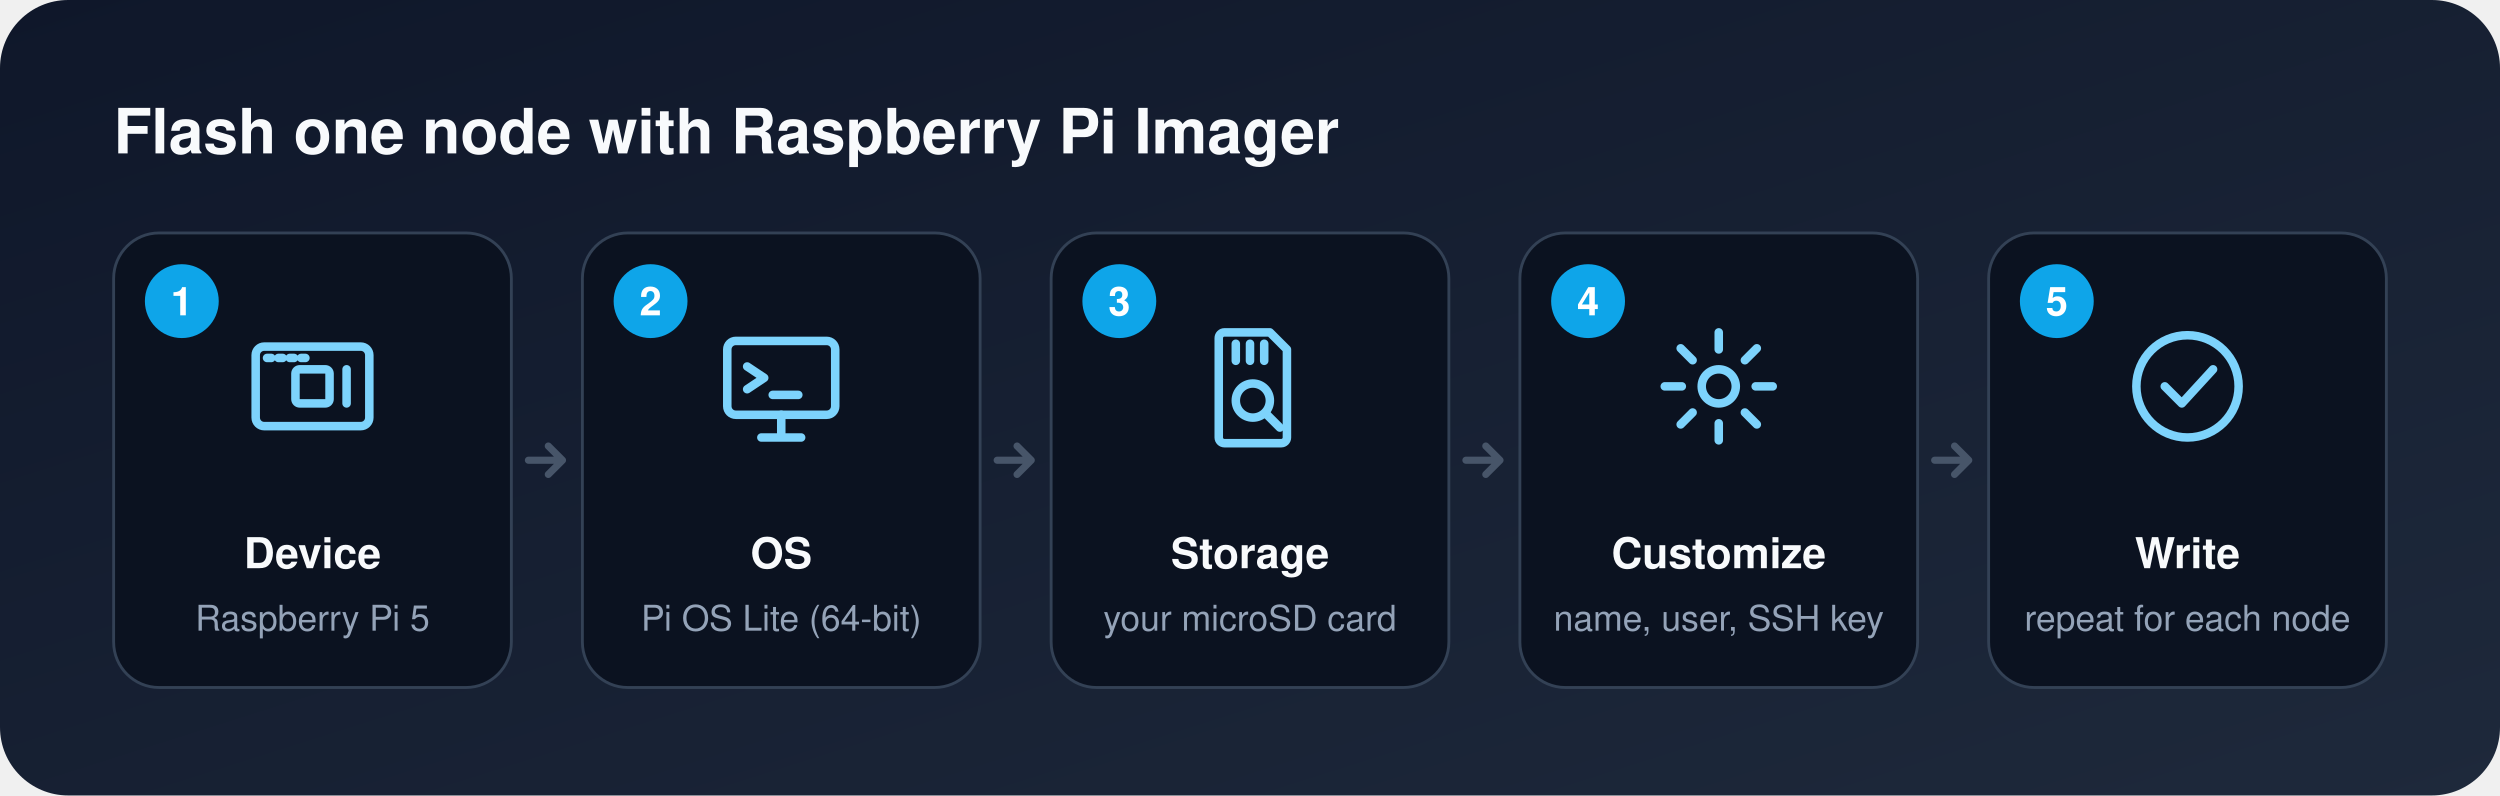
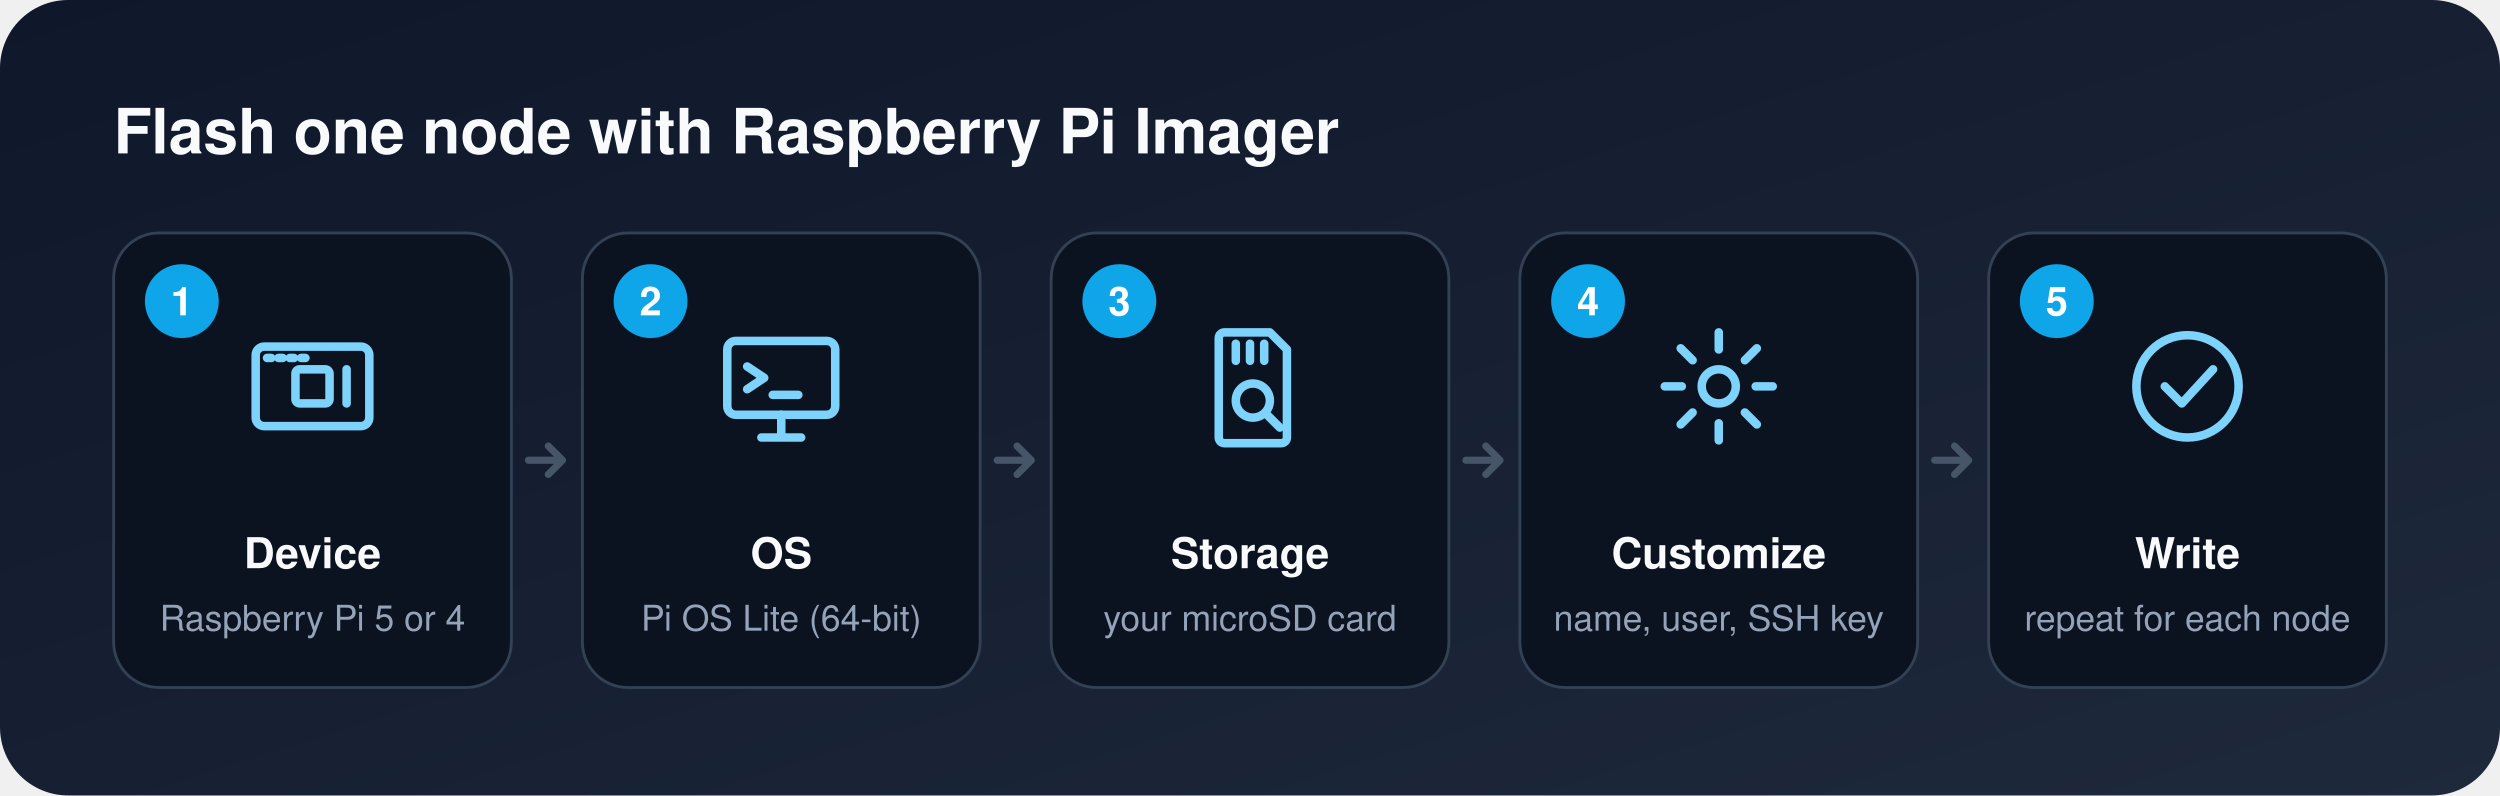
- <svg xmlns="http://www.w3.org/2000/svg" viewBox="0 0 880 280" role="img" aria-label="Flash one node with Raspberry Pi Imager: Device (Raspberry Pi 5), then OS (Pi OS Lite (64-bit)), then Storage (your microSD card), then Customize (name, user, SSH key), then Write (repeat for each node)">
+ <svg xmlns="http://www.w3.org/2000/svg" viewBox="0 0 880 280" role="img" aria-label="Flash one node with Raspberry Pi Imager: Device (Raspberry Pi 5 or 4), then OS (Pi OS Lite (64-bit)), then Storage (your microSD card), then Customize (name, user, SSH key), then Write (repeat for each node)">
  <defs>
    <linearGradient id="bg" x1="0" y1="0" x2="1" y2="1">
      <stop offset="0" stop-color="#0F172A" />
      <stop offset="1" stop-color="#1E293B" />
    </linearGradient>
  </defs>
  <rect width="880" height="280" rx="24" fill="url(#bg)" />
  <g font-family="-apple-system, 'Segoe UI', Helvetica, Arial, sans-serif">
    <text x="40" y="54" fill="#F8FAFC" font-size="22" font-weight="700">Flash one node with Raspberry Pi Imager</text>
    <g transform="translate(40 82)">
      <rect width="140" height="160" rx="16" fill="#0B1220" stroke="#334155" />
      <circle cx="24" cy="24" r="13" fill="#0EA5E9" />
      <text x="24" y="29" fill="#fff" font-size="14" font-weight="700" text-anchor="middle">1</text>
      <g transform="translate(46 30)" fill="none" stroke="#7DD3FC" stroke-width="3" stroke-linecap="round" stroke-linejoin="round">
        <rect x="4" y="10" width="40" height="28" rx="3" />
        <rect x="18" y="18" width="12" height="12" rx="1.5" />
        <path d="M8 14h14" stroke-dasharray="1.5 2.5" />
        <path d="M36 18v12" />
      </g>
      <text x="70" y="118" fill="#F8FAFC" font-size="15" font-weight="700" text-anchor="middle">Device</text>
-       <text x="70" y="140" fill="#94A3B8" font-size="12.5" text-anchor="middle">Raspberry Pi 5</text>
+       <text x="70" y="140" fill="#94A3B8" font-size="12.5" text-anchor="middle">Raspberry Pi 5 or 4</text>
    </g>
    <path d="M186 162h12M193 157l5 5-5 5" fill="none" stroke="#475569" stroke-width="2.5" stroke-linecap="round" stroke-linejoin="round" />
    <g transform="translate(205 82)">
      <rect width="140" height="160" rx="16" fill="#0B1220" stroke="#334155" />
      <circle cx="24" cy="24" r="13" fill="#0EA5E9" />
      <text x="24" y="29" fill="#fff" font-size="14" font-weight="700" text-anchor="middle">2</text>
      <g transform="translate(46 30)" fill="none" stroke="#7DD3FC" stroke-width="3" stroke-linecap="round" stroke-linejoin="round">
        <rect x="5" y="8" width="38" height="26" rx="3" />
        <path d="M17 42h14M24 34v8" />
        <path d="M12 17l6 4-6 4M21 27h9" />
      </g>
      <text x="70" y="118" fill="#F8FAFC" font-size="15" font-weight="700" text-anchor="middle">OS</text>
      <text x="70" y="140" fill="#94A3B8" font-size="12.5" text-anchor="middle">Pi OS Lite (64-bit)</text>
    </g>
    <path d="M351 162h12M358 157l5 5-5 5" fill="none" stroke="#475569" stroke-width="2.5" stroke-linecap="round" stroke-linejoin="round" />
    <g transform="translate(370 82)">
      <rect width="140" height="160" rx="16" fill="#0B1220" stroke="#334155" />
      <circle cx="24" cy="24" r="13" fill="#0EA5E9" />
      <text x="24" y="29" fill="#fff" font-size="14" font-weight="700" text-anchor="middle">3</text>
      <g transform="translate(46 30)" fill="none" stroke="#7DD3FC" stroke-width="3" stroke-linecap="round" stroke-linejoin="round">
        <path d="M15 5h16l6 6v31a2 2 0 0 1-2 2H15a2 2 0 0 1-2-2V7a2 2 0 0 1 2-2z" />
        <path d="M19 9v6M24 9v6M29 9v6" />
        <circle cx="25" cy="29" r="6" />
        <path d="M29.5 33.5l5 5" />
      </g>
      <text x="70" y="118" fill="#F8FAFC" font-size="15" font-weight="700" text-anchor="middle">Storage</text>
      <text x="70" y="140" fill="#94A3B8" font-size="12.5" text-anchor="middle">your microSD card</text>
    </g>
    <path d="M516 162h12M523 157l5 5-5 5" fill="none" stroke="#475569" stroke-width="2.5" stroke-linecap="round" stroke-linejoin="round" />
    <g transform="translate(535 82)">
      <rect width="140" height="160" rx="16" fill="#0B1220" stroke="#334155" />
      <circle cx="24" cy="24" r="13" fill="#0EA5E9" />
      <text x="24" y="29" fill="#fff" font-size="14" font-weight="700" text-anchor="middle">4</text>
      <g transform="translate(46 30)" fill="none" stroke="#7DD3FC" stroke-width="3" stroke-linecap="round" stroke-linejoin="round">
        <circle cx="24" cy="24" r="6" />
        <path d="M24 5v6M24 37v6M5 24h6M37 24h6M10.6 10.6l4.2 4.2M33.2 33.2l4.2 4.2M10.6 37.4l4.2-4.2M33.2 14.8l4.2-4.2" />
      </g>
      <text x="70" y="118" fill="#F8FAFC" font-size="15" font-weight="700" text-anchor="middle">Customize</text>
      <text x="70" y="140" fill="#94A3B8" font-size="12.5" text-anchor="middle">name, user, SSH key</text>
    </g>
    <path d="M681 162h12M688 157l5 5-5 5" fill="none" stroke="#475569" stroke-width="2.5" stroke-linecap="round" stroke-linejoin="round" />
    <g transform="translate(700 82)">
      <rect width="140" height="160" rx="16" fill="#0B1220" stroke="#334155" />
      <circle cx="24" cy="24" r="13" fill="#0EA5E9" />
      <text x="24" y="29" fill="#fff" font-size="14" font-weight="700" text-anchor="middle">5</text>
      <g transform="translate(46 30)" fill="none" stroke="#7DD3FC" stroke-width="3" stroke-linecap="round" stroke-linejoin="round">
        <circle cx="24" cy="24" r="18" />
        <path d="M16 24l6 6 11-12" />
      </g>
      <text x="70" y="118" fill="#F8FAFC" font-size="15" font-weight="700" text-anchor="middle">Write</text>
      <text x="70" y="140" fill="#94A3B8" font-size="12.5" text-anchor="middle">repeat for each node</text>
    </g>
  </g>
</svg>
